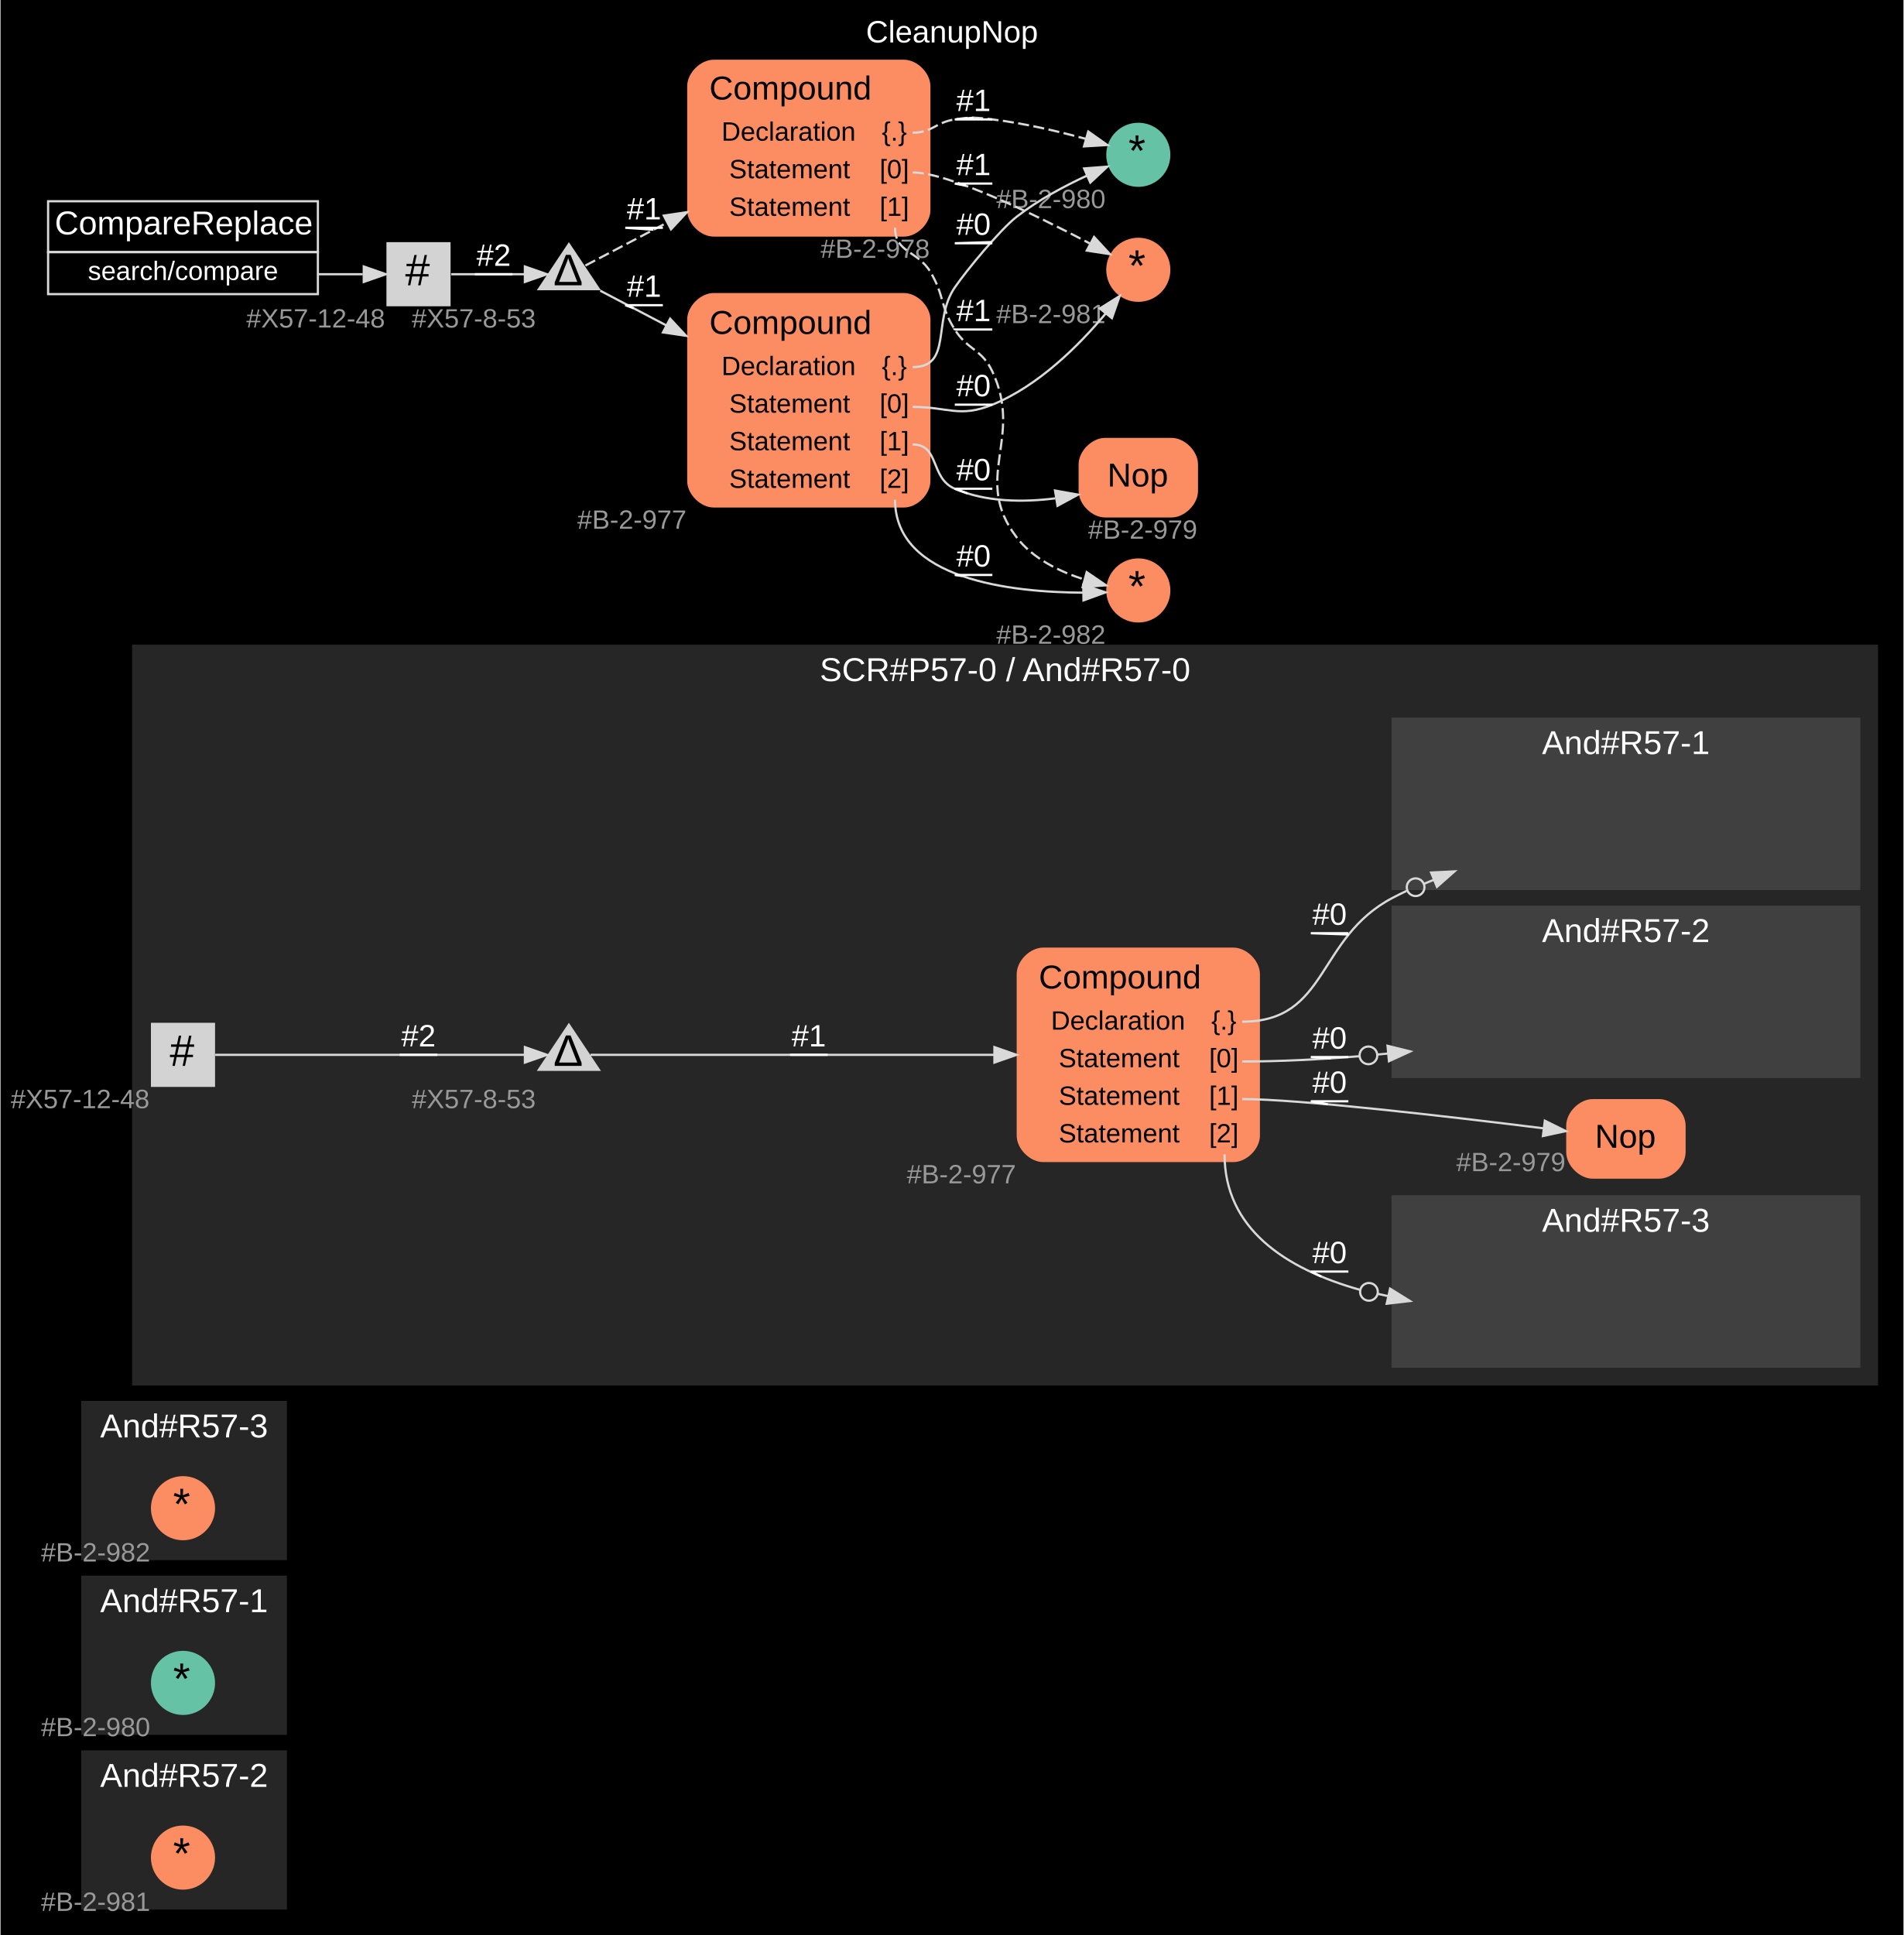
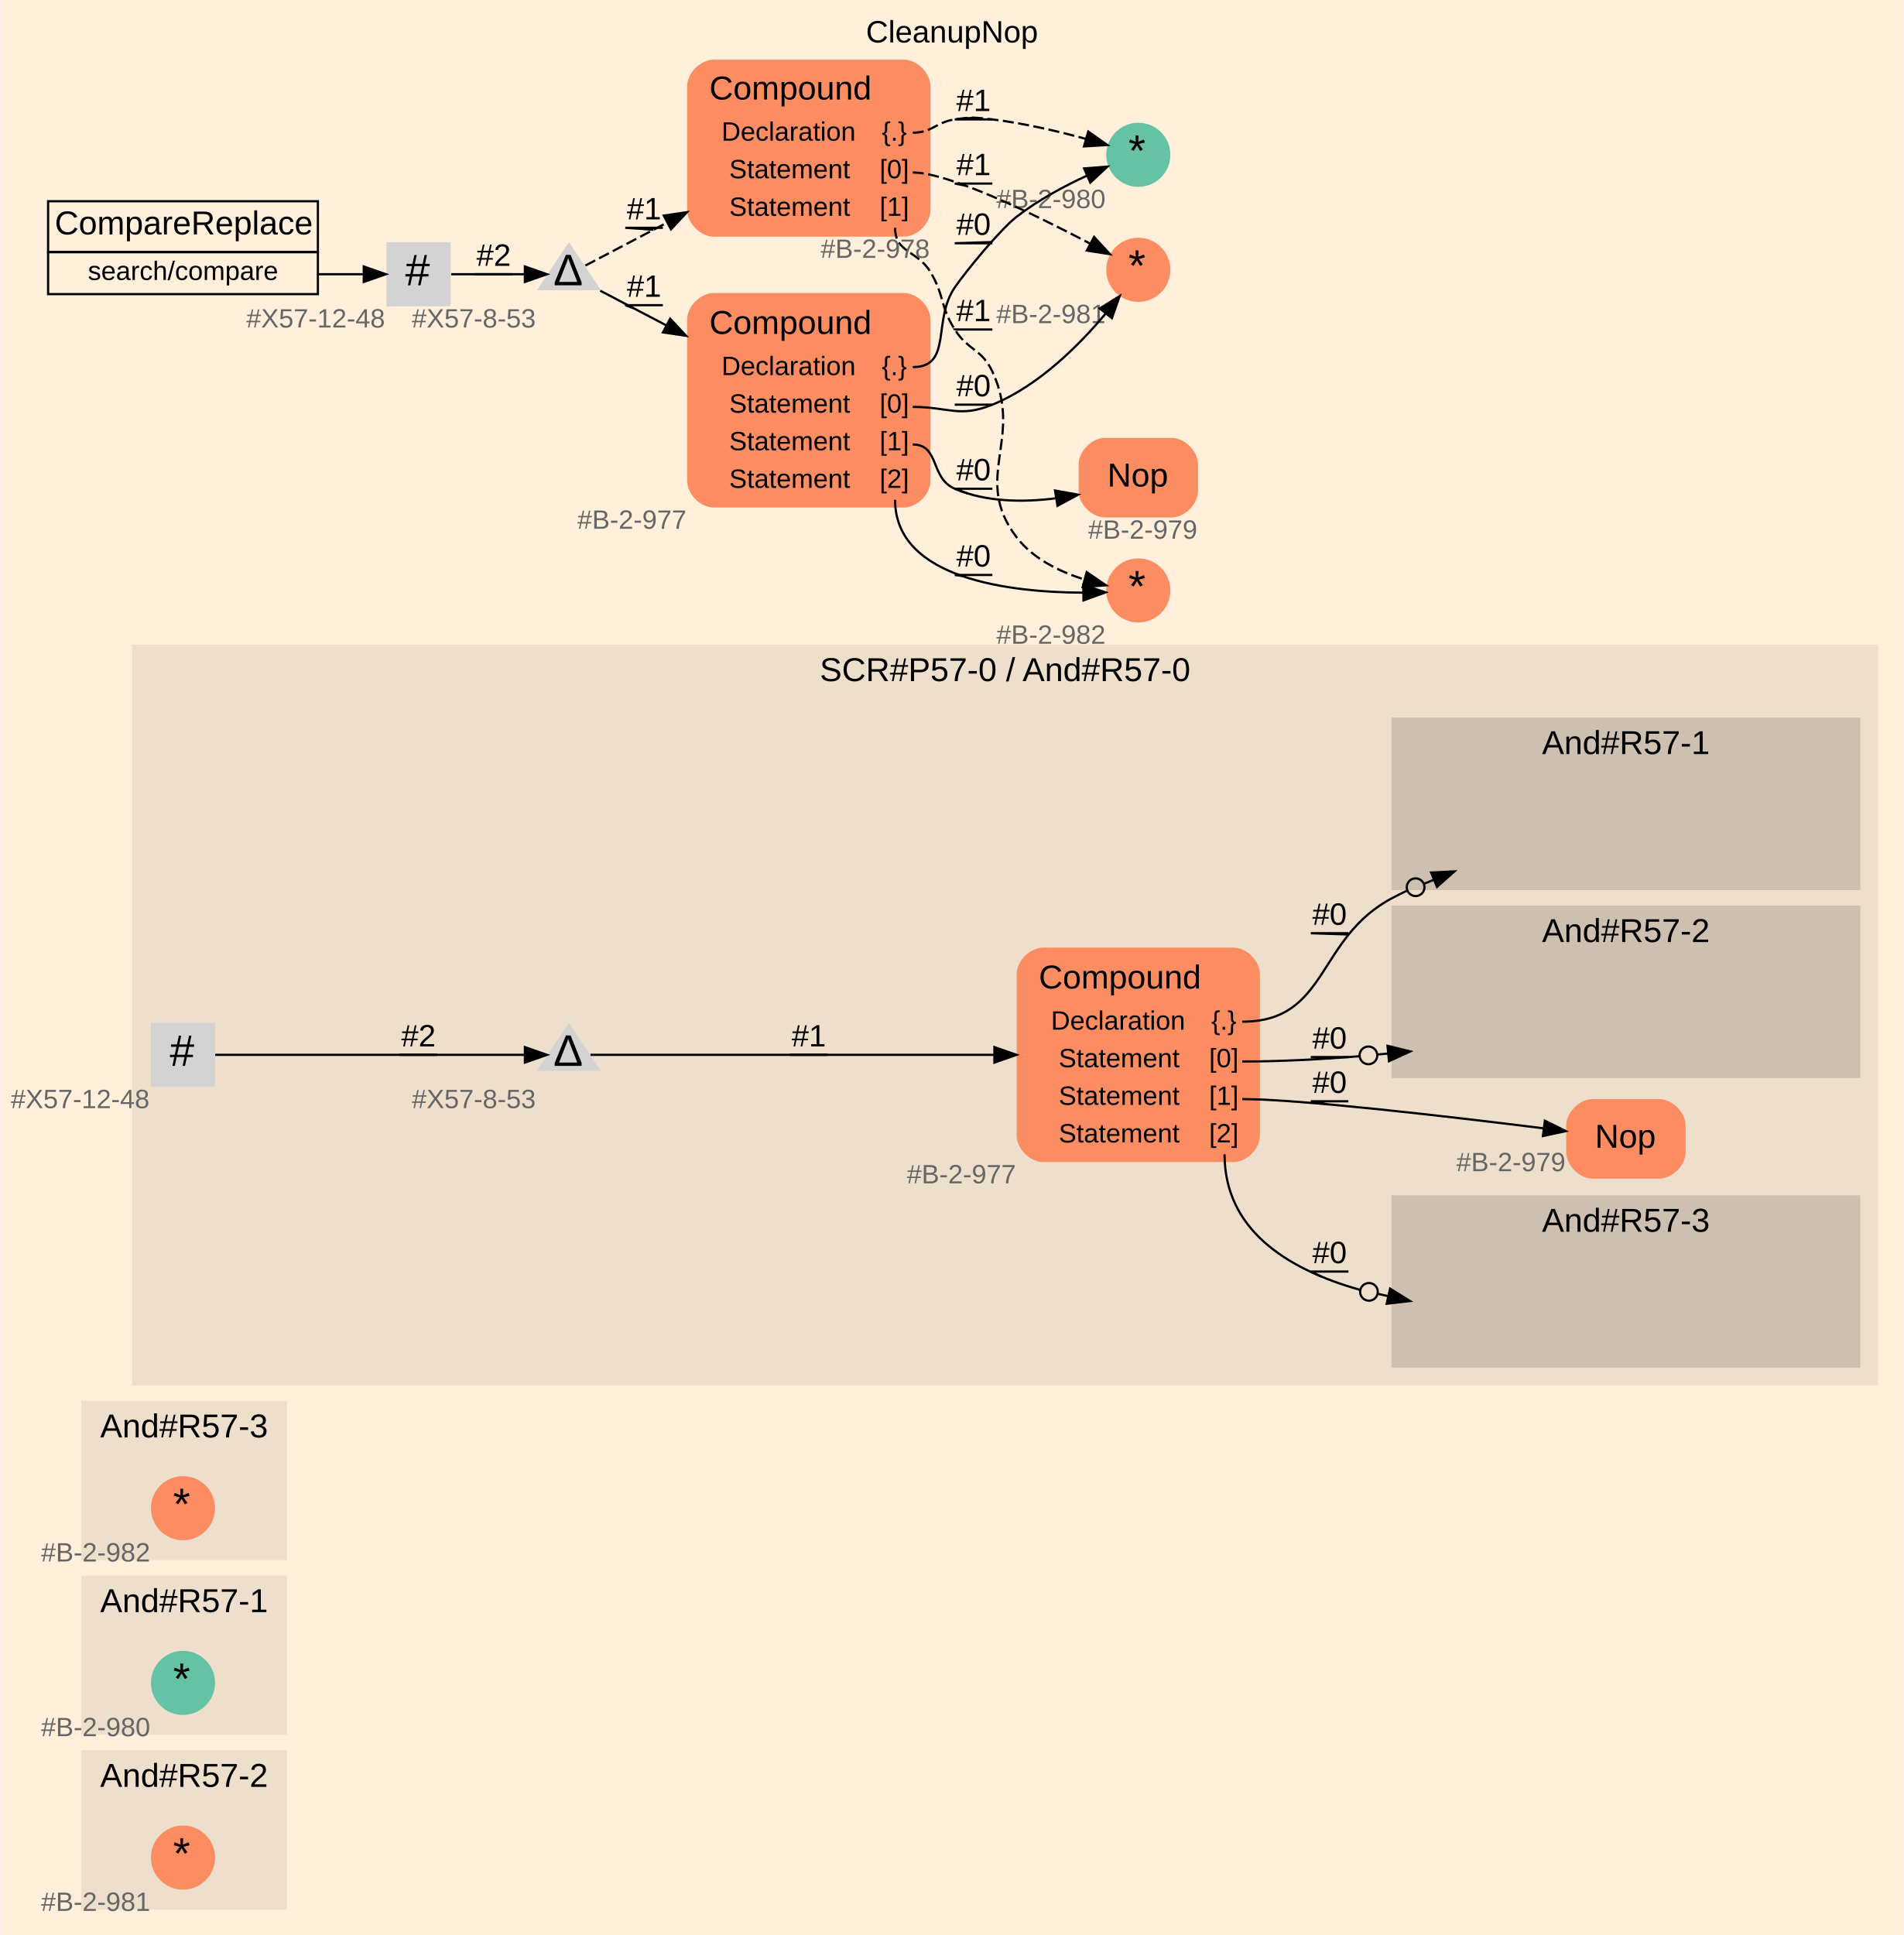
<svg xmlns="http://www.w3.org/2000/svg" width="861pt" height="875pt" viewBox="0.00 0.00 860.50 875.00">
  <g id="graph0" class="graph" transform="scale(1 1) rotate(0) translate(4 871)">
-     <polygon fill="#000000" stroke="transparent" points="-4,4 -4,-871 856.5,-871 856.5,4 -4,4" />
-     <text text-anchor="middle" x="426.25" y="-851.8" font-family="Arial" font-size="14.00" fill="#ffffff">CleanupNop</text>
+     <polygon fill="#ffefdb" stroke="transparent" points="-4,4 -4,-871 856.5,-871 856.5,4 -4,4" />
+     <text text-anchor="middle" x="426.25" y="-851.8" font-family="Arial" font-size="14.00" fill="#000000">CleanupNop</text>
    <g id="clust1" class="cluster">
-       <polygon fill="#262626" stroke="#262626" points="33,-8 33,-79 125,-79 125,-8 33,-8" />
-       <text text-anchor="middle" x="79" y="-63" font-family="Arial" font-size="15.00" fill="#ffffff">And#R57-2</text>
+       <polygon fill="#eedfcc" stroke="#eedfcc" points="33,-8 33,-79 125,-79 125,-8 33,-8" />
+       <text text-anchor="middle" x="79" y="-63" font-family="Arial" font-size="15.00" fill="#000000">And#R57-2</text>
    </g>
    <g id="clust2" class="cluster">
-       <polygon fill="#262626" stroke="#262626" points="33,-87 33,-158 125,-158 125,-87 33,-87" />
-       <text text-anchor="middle" x="79" y="-142" font-family="Arial" font-size="15.00" fill="#ffffff">And#R57-1</text>
+       <polygon fill="#eedfcc" stroke="#eedfcc" points="33,-87 33,-158 125,-158 125,-87 33,-87" />
+       <text text-anchor="middle" x="79" y="-142" font-family="Arial" font-size="15.00" fill="#000000">And#R57-1</text>
    </g>
    <g id="clust3" class="cluster">
-       <polygon fill="#262626" stroke="#262626" points="33,-166 33,-237 125,-237 125,-166 33,-166" />
-       <text text-anchor="middle" x="79" y="-221" font-family="Arial" font-size="15.00" fill="#ffffff">And#R57-3</text>
+       <polygon fill="#eedfcc" stroke="#eedfcc" points="33,-166 33,-237 125,-237 125,-166 33,-166" />
+       <text text-anchor="middle" x="79" y="-221" font-family="Arial" font-size="15.00" fill="#000000">And#R57-3</text>
    </g>
    <g id="clust4" class="cluster">
-       <polygon fill="#262626" stroke="#262626" points="56,-245 56,-579 844.5,-579 844.5,-245 56,-245" />
-       <text text-anchor="middle" x="450.25" y="-563" font-family="Arial" font-size="15.00" fill="#ffffff">SCR#P57-0 / And#R57-0</text>
+       <polygon fill="#eedfcc" stroke="#eedfcc" points="56,-245 56,-579 844.5,-579 844.5,-245 56,-245" />
+       <text text-anchor="middle" x="450.25" y="-563" font-family="Arial" font-size="15.00" fill="#000000">SCR#P57-0 / And#R57-0</text>
    </g>
    <g id="clust5" class="cluster">
-       <polygon fill="#404040" stroke="#404040" points="625.5,-469 625.5,-546 836.5,-546 836.5,-469 625.5,-469" />
-       <text text-anchor="middle" x="731" y="-530" font-family="Arial" font-size="15.00" fill="#ffffff">And#R57-1</text>
+       <polygon fill="#cdc0b0" stroke="#cdc0b0" points="625.5,-469 625.5,-546 836.5,-546 836.5,-469 625.5,-469" />
+       <text text-anchor="middle" x="731" y="-530" font-family="Arial" font-size="15.00" fill="#000000">And#R57-1</text>
    </g>
    <g id="clust6" class="cluster">
-       <polygon fill="#404040" stroke="#404040" points="625.5,-384 625.5,-461 836.5,-461 836.5,-384 625.5,-384" />
-       <text text-anchor="middle" x="731" y="-445" font-family="Arial" font-size="15.00" fill="#ffffff">And#R57-2</text>
+       <polygon fill="#cdc0b0" stroke="#cdc0b0" points="625.5,-384 625.5,-461 836.5,-461 836.5,-384 625.5,-384" />
+       <text text-anchor="middle" x="731" y="-445" font-family="Arial" font-size="15.00" fill="#000000">And#R57-2</text>
    </g>
    <g id="clust7" class="cluster">
-       <polygon fill="#404040" stroke="#404040" points="625.5,-253 625.5,-330 836.5,-330 836.5,-253 625.5,-253" />
-       <text text-anchor="middle" x="731" y="-314" font-family="Arial" font-size="15.00" fill="#ffffff">And#R57-3</text>
+       <polygon fill="#cdc0b0" stroke="#cdc0b0" points="625.5,-253 625.5,-330 836.5,-330 836.5,-253 625.5,-253" />
+       <text text-anchor="middle" x="731" y="-314" font-family="Arial" font-size="15.00" fill="#000000">And#R57-3</text>
    </g>
    <g id="node1" class="node">
      <ellipse fill="#fc8d62" stroke="#000000" stroke-width="0" cx="78.5" cy="-31" rx="14.5" ry="14.5" />
      <text text-anchor="start" x="74" y="-26" font-family="Arial" font-size="20.00" fill="#000000">*</text>
-       <text text-anchor="middle" x="39" y="-6.9" font-family="Arial" font-size="12.00" fill="#999999">#B-2-981</text>
+       <text text-anchor="middle" x="39" y="-6.9" font-family="Arial" font-size="12.00" fill="#666666">#B-2-981</text>
    </g>
    <g id="node2" class="node">
      <ellipse fill="#66c2a5" stroke="#000000" stroke-width="0" cx="78.5" cy="-110" rx="14.5" ry="14.5" />
      <text text-anchor="start" x="74" y="-105" font-family="Arial" font-size="20.00" fill="#000000">*</text>
-       <text text-anchor="middle" x="39" y="-85.9" font-family="Arial" font-size="12.00" fill="#999999">#B-2-980</text>
+       <text text-anchor="middle" x="39" y="-85.9" font-family="Arial" font-size="12.00" fill="#666666">#B-2-980</text>
    </g>
    <g id="node3" class="node">
      <ellipse fill="#fc8d62" stroke="#000000" stroke-width="0" cx="78.5" cy="-189" rx="14.5" ry="14.5" />
      <text text-anchor="start" x="74" y="-184" font-family="Arial" font-size="20.00" fill="#000000">*</text>
-       <text text-anchor="middle" x="39" y="-164.9" font-family="Arial" font-size="12.00" fill="#999999">#B-2-982</text>
+       <text text-anchor="middle" x="39" y="-164.9" font-family="Arial" font-size="12.00" fill="#666666">#B-2-982</text>
    </g>
    <g id="node4" class="node">
      <path fill="#fc8d62" stroke="transparent" d="M746,-374C746,-374 716,-374 716,-374 710,-374 704,-368 704,-362 704,-362 704,-350 704,-350 704,-344 710,-338 716,-338 716,-338 746,-338 746,-338 752,-338 758,-344 758,-350 758,-350 758,-362 758,-362 758,-368 752,-374 746,-374" />
      <text text-anchor="start" x="717" y="-352" font-family="Arial" font-size="15.00" fill="#000000">Nop</text>
-       <text text-anchor="middle" x="679" y="-341.4" font-family="Arial" font-size="12.00" fill="#999999">#B-2-979</text>
+       <text text-anchor="middle" x="679" y="-341.4" font-family="Arial" font-size="12.00" fill="#666666">#B-2-979</text>
    </g>
    <g id="node5" class="node">
      <polygon fill="#d3d3d3" stroke="#000000" stroke-width="0" points="93,-408.5 64,-408.5 64,-379.5 93,-379.5 93,-408.5" />
      <text text-anchor="start" x="72.5" y="-389" font-family="Arial" font-size="20.00" fill="#000000">#</text>
-       <text text-anchor="middle" x="32" y="-369.9" font-family="Arial" font-size="12.00" fill="#999999">#X57-12-48</text>
+       <text text-anchor="middle" x="32" y="-369.9" font-family="Arial" font-size="12.00" fill="#666666">#X57-12-48</text>
    </g>
    <g id="node6" class="node">
      <polygon fill="#d3d3d3" stroke="#000000" stroke-width="0" points="253,-408.5 238.5,-386.75 267.5,-386.75 253,-408.5" />
      <text text-anchor="start" x="246" y="-389" font-family="Arial" font-size="20.00" fill="#000000">Δ</text>
-       <text text-anchor="middle" x="210" y="-369.9" font-family="Arial" font-size="12.00" fill="#999999">#X57-8-53</text>
+       <text text-anchor="middle" x="210" y="-369.9" font-family="Arial" font-size="12.00" fill="#666666">#X57-8-53</text>
    </g>
    <g id="edge1" class="edge">
-       <path fill="none" stroke="#d9d9d9" d="M93.078,-394C124.269,-394 197.523,-394 233.02,-394" />
-       <polygon fill="#d9d9d9" stroke="#d9d9d9" points="233.117,-397.5 243.117,-394 233.117,-390.5 233.117,-397.5" />
-       <text text-anchor="middle" x="185" y="-397.8" font-family="Arial" font-size="14.00" fill="#ffffff">#2</text>
-       <polyline fill="none" stroke="#ffffff" points="193.5,-394 176.5,-394 185.05,-394 " />
+       <path fill="none" stroke="#000000" d="M93.078,-394C124.269,-394 197.523,-394 233.02,-394" />
+       <polygon fill="#000000" stroke="#000000" points="233.117,-397.5 243.117,-394 233.117,-390.5 233.117,-397.5" />
+       <text text-anchor="middle" x="185" y="-397.8" font-family="Arial" font-size="14.00" fill="#000000">#2</text>
+       <polyline fill="none" stroke="#000000" points="193.5,-394 176.5,-394 185.05,-394 " />
    </g>
    <g id="node7" class="node">
      <path fill="#fc8d62" stroke="transparent" d="M553.5,-442.5C553.5,-442.5 467.5,-442.5 467.5,-442.5 461.5,-442.5 455.5,-436.5 455.5,-430.5 455.5,-430.5 455.5,-357.5 455.5,-357.5 455.5,-351.5 461.5,-345.5 467.5,-345.5 467.5,-345.5 553.5,-345.5 553.5,-345.5 559.5,-345.5 565.5,-351.5 565.5,-357.5 565.5,-357.5 565.5,-430.5 565.5,-430.5 565.5,-436.5 559.5,-442.5 553.5,-442.5" />
      <text text-anchor="start" x="465.5" y="-424" font-family="Arial" font-size="15.00" fill="#000000">Compound</text>
      <text text-anchor="start" x="471" y="-405.4" font-family="Arial" font-size="12.00" fill="#000000">Declaration</text>
      <text text-anchor="start" x="543.5" y="-405.4" font-family="Arial" font-size="12.00" fill="#000000">{.}</text>
      <text text-anchor="start" x="474.5" y="-388.4" font-family="Arial" font-size="12.00" fill="#000000">Statement</text>
      <text text-anchor="start" x="542.5" y="-388.4" font-family="Arial" font-size="12.00" fill="#000000">[0]</text>
      <text text-anchor="start" x="474.5" y="-371.4" font-family="Arial" font-size="12.00" fill="#000000">Statement</text>
      <text text-anchor="start" x="542.5" y="-371.4" font-family="Arial" font-size="12.00" fill="#000000">[1]</text>
      <text text-anchor="start" x="474.5" y="-354.4" font-family="Arial" font-size="12.00" fill="#000000">Statement</text>
      <text text-anchor="start" x="542.5" y="-354.4" font-family="Arial" font-size="12.00" fill="#000000">[2]</text>
-       <text text-anchor="middle" x="430.5" y="-335.9" font-family="Arial" font-size="12.00" fill="#999999">#B-2-977</text>
+       <text text-anchor="middle" x="430.5" y="-335.9" font-family="Arial" font-size="12.00" fill="#666666">#B-2-977</text>
    </g>
    <g id="edge2" class="edge">
-       <path fill="none" stroke="#d9d9d9" d="M262.78,-394C292.28,-394 382.222,-394 445.183,-394" />
-       <polygon fill="#d9d9d9" stroke="#d9d9d9" points="445.433,-397.5 455.433,-394 445.433,-390.5 445.433,-397.5" />
-       <text text-anchor="middle" x="361.5" y="-397.8" font-family="Arial" font-size="14.00" fill="#ffffff">#1</text>
-       <polyline fill="none" stroke="#ffffff" points="370,-394 353,-394 361.778,-394 " />
+       <path fill="none" stroke="#000000" d="M262.78,-394C292.28,-394 382.222,-394 445.183,-394" />
+       <polygon fill="#000000" stroke="#000000" points="445.433,-397.5 455.433,-394 445.433,-390.5 445.433,-397.5" />
+       <text text-anchor="middle" x="361.5" y="-397.8" font-family="Arial" font-size="14.00" fill="#000000">#1</text>
+       <polyline fill="none" stroke="#000000" points="370,-394 353,-394 361.778,-394 " />
    </g>
    <g id="edge5" class="edge">
-       <path fill="none" stroke="#d9d9d9" d="M557.5,-374C583.168,-374 650.922,-366.107 693.768,-360.774" />
-       <polygon fill="#d9d9d9" stroke="#d9d9d9" points="694.334,-364.231 703.821,-359.513 693.463,-357.285 694.334,-364.231" />
-       <text text-anchor="middle" x="597" y="-376.8" font-family="Arial" font-size="14.00" fill="#ffffff">#0</text>
-       <polyline fill="none" stroke="#ffffff" points="605.5,-373 588.5,-373 596.168,-371.627 " />
+       <path fill="none" stroke="#000000" d="M557.5,-374C583.168,-374 650.922,-366.107 693.768,-360.774" />
+       <polygon fill="#000000" stroke="#000000" points="694.334,-364.231 703.821,-359.513 693.463,-357.285 694.334,-364.231" />
+       <text text-anchor="middle" x="597" y="-376.8" font-family="Arial" font-size="14.00" fill="#000000">#0</text>
+       <polyline fill="none" stroke="#000000" points="605.5,-373 588.5,-373 596.168,-371.627 " />
    </g>
    <g id="node8" class="node">
</g>
    <g id="edge3" class="edge">
-       <path fill="none" stroke="#d9d9d9" d="M557.5,-409C596.652,-409 590.827,-446.817 625.5,-465 627.555,-466.078 629.654,-467.121 631.787,-468.13" />
-       <polygon fill="#d9d9d9" stroke="#d9d9d9" points="642.914,-476.441 653.496,-476.971 645.555,-469.958 642.914,-476.441" />
-       <polyline fill="none" stroke="#d9d9d9" points="644.235,-473.2 639.604,-471.314 " />
-       <ellipse fill="none" stroke="#d9d9d9" cx="635.899" cy="-469.805" rx="4" ry="4" />
-       <text text-anchor="middle" x="597" y="-452.8" font-family="Arial" font-size="14.00" fill="#ffffff">#0</text>
-       <polyline fill="none" stroke="#ffffff" points="605.5,-449 588.5,-449 605.637,-448.436 " />
+       <path fill="none" stroke="#000000" d="M557.5,-409C596.652,-409 590.827,-446.817 625.5,-465 627.555,-466.078 629.654,-467.121 631.787,-468.13" />
+       <polygon fill="#000000" stroke="#000000" points="642.914,-476.441 653.496,-476.971 645.555,-469.958 642.914,-476.441" />
+       <polyline fill="none" stroke="#000000" points="644.235,-473.2 639.604,-471.314 " />
+       <ellipse fill="none" stroke="#000000" cx="635.899" cy="-469.805" rx="4" ry="4" />
+       <text text-anchor="middle" x="597" y="-452.8" font-family="Arial" font-size="14.00" fill="#000000">#0</text>
+       <polyline fill="none" stroke="#000000" points="605.5,-449 588.5,-449 605.637,-448.436 " />
    </g>
    <g id="node9" class="node">
</g>
    <g id="edge4" class="edge">
-       <path fill="none" stroke="#d9d9d9" d="M557.5,-391C574.671,-391 592.742,-391.931 610.473,-393.381" />
-       <polygon fill="#d9d9d9" stroke="#d9d9d9" points="623.197,-398.096 633.481,-395.551 623.854,-391.127 623.197,-398.096" />
-       <polyline fill="none" stroke="#d9d9d9" points="623.525,-394.612 618.547,-394.142 " />
-       <ellipse fill="none" stroke="#d9d9d9" cx="614.565" cy="-393.767" rx="4" ry="4" />
-       <text text-anchor="middle" x="597" y="-396.8" font-family="Arial" font-size="14.00" fill="#ffffff">#0</text>
-       <polyline fill="none" stroke="#ffffff" points="605.5,-393 588.5,-393 597.548,-392.425 " />
+       <path fill="none" stroke="#000000" d="M557.5,-391C574.671,-391 592.742,-391.931 610.473,-393.381" />
+       <polygon fill="#000000" stroke="#000000" points="623.197,-398.096 633.481,-395.551 623.854,-391.127 623.197,-398.096" />
+       <polyline fill="none" stroke="#000000" points="623.525,-394.612 618.547,-394.142 " />
+       <ellipse fill="none" stroke="#000000" cx="614.565" cy="-393.767" rx="4" ry="4" />
+       <text text-anchor="middle" x="597" y="-396.8" font-family="Arial" font-size="14.00" fill="#000000">#0</text>
+       <polyline fill="none" stroke="#000000" points="605.5,-393 588.5,-393 597.548,-392.425 " />
    </g>
    <g id="node10" class="node">
</g>
    <g id="edge6" class="edge">
-       <path fill="none" stroke="#d9d9d9" d="M549.5,-349C549.5,-315.339 577.011,-297.279 610.612,-287.773" />
-       <polygon fill="#d9d9d9" stroke="#d9d9d9" points="624.35,-288.284 633.343,-282.683 622.82,-281.453 624.35,-288.284" />
-       <polyline fill="none" stroke="#d9d9d9" points="623.585,-284.868 618.706,-285.961 " />
-       <ellipse fill="none" stroke="#d9d9d9" cx="614.802" cy="-286.834" rx="4" ry="4" />
-       <text text-anchor="middle" x="597" y="-299.8" font-family="Arial" font-size="14.00" fill="#ffffff">#0</text>
-       <polyline fill="none" stroke="#ffffff" points="605.5,-296 588.5,-296 593.213,-293.766 " />
+       <path fill="none" stroke="#000000" d="M549.5,-349C549.5,-315.339 577.011,-297.279 610.612,-287.773" />
+       <polygon fill="#000000" stroke="#000000" points="624.35,-288.284 633.343,-282.683 622.82,-281.453 624.35,-288.284" />
+       <polyline fill="none" stroke="#000000" points="623.585,-284.868 618.706,-285.961 " />
+       <ellipse fill="none" stroke="#000000" cx="614.802" cy="-286.834" rx="4" ry="4" />
+       <text text-anchor="middle" x="597" y="-299.8" font-family="Arial" font-size="14.00" fill="#000000">#0</text>
+       <polyline fill="none" stroke="#000000" points="605.5,-296 588.5,-296 593.213,-293.766 " />
    </g>
    <g id="node11" class="node">
-       <polygon fill="#000000" stroke="transparent" points="147.5,-784 9.5,-784 9.5,-734 147.5,-734 147.5,-784" />
-       <polygon fill="none" stroke="#d9d9d9" points="17.5,-757 17.5,-780 139.5,-780 139.5,-757 17.5,-757" />
-       <text text-anchor="start" x="20.5" y="-765" font-family="Arial" font-size="15.00" fill="#ffffff">CompareReplace</text>
-       <polygon fill="none" stroke="#d9d9d9" points="17.5,-738 17.5,-757 139.5,-757 139.5,-738 17.5,-738" />
-       <text text-anchor="start" x="35.5" y="-744.4" font-family="Arial" font-size="12.00" fill="#ffffff">search/compare</text>
+       <polygon fill="#ffefdb" stroke="transparent" points="147.5,-784 9.5,-784 9.5,-734 147.5,-734 147.5,-784" />
+       <polygon fill="none" stroke="#000000" points="17.5,-757 17.5,-780 139.5,-780 139.5,-757 17.5,-757" />
+       <text text-anchor="start" x="20.5" y="-765" font-family="Arial" font-size="15.00" fill="#000000">CompareReplace</text>
+       <polygon fill="none" stroke="#000000" points="17.5,-738 17.5,-757 139.5,-757 139.5,-738 17.5,-738" />
+       <text text-anchor="start" x="35.5" y="-744.4" font-family="Arial" font-size="12.00" fill="#000000">search/compare</text>
    </g>
    <g id="node12" class="node">
      <polygon fill="#d3d3d3" stroke="#000000" stroke-width="0" points="199.5,-761.5 170.5,-761.5 170.5,-732.5 199.5,-732.5 199.5,-761.5" />
      <text text-anchor="start" x="179" y="-742" font-family="Arial" font-size="20.00" fill="#000000">#</text>
-       <text text-anchor="middle" x="138.5" y="-722.9" font-family="Arial" font-size="12.00" fill="#999999">#X57-12-48</text>
+       <text text-anchor="middle" x="138.5" y="-722.9" font-family="Arial" font-size="12.00" fill="#666666">#X57-12-48</text>
    </g>
    <g id="edge7" class="edge">
-       <path fill="none" stroke="#d9d9d9" d="M139.5,-747C146.079,-747 153.192,-747 159.797,-747" />
-       <polygon fill="#d9d9d9" stroke="#d9d9d9" points="160.246,-750.5 170.246,-747 160.246,-743.5 160.246,-750.5" />
+       <path fill="none" stroke="#000000" d="M139.5,-747C146.079,-747 153.192,-747 159.797,-747" />
+       <polygon fill="#000000" stroke="#000000" points="160.246,-750.5 170.246,-747 160.246,-743.5 160.246,-750.5" />
    </g>
    <g id="node13" class="node">
      <polygon fill="#d3d3d3" stroke="#000000" stroke-width="0" points="253,-761.5 238.5,-739.75 267.5,-739.75 253,-761.5" />
      <text text-anchor="start" x="246" y="-742" font-family="Arial" font-size="20.00" fill="#000000">Δ</text>
-       <text text-anchor="middle" x="210" y="-722.9" font-family="Arial" font-size="12.00" fill="#999999">#X57-8-53</text>
+       <text text-anchor="middle" x="210" y="-722.9" font-family="Arial" font-size="12.00" fill="#666666">#X57-8-53</text>
    </g>
    <g id="edge8" class="edge">
-       <path fill="none" stroke="#d9d9d9" d="M199.755,-747C209.496,-747 222.379,-747 233.033,-747" />
-       <polygon fill="#d9d9d9" stroke="#d9d9d9" points="233.103,-750.5 243.103,-747 233.103,-743.5 233.103,-750.5" />
-       <text text-anchor="middle" x="219" y="-750.8" font-family="Arial" font-size="14.00" fill="#ffffff">#2</text>
-       <polyline fill="none" stroke="#ffffff" points="227.5,-747 210.5,-747 218.762,-747 " />
+       <path fill="none" stroke="#000000" d="M199.755,-747C209.496,-747 222.379,-747 233.033,-747" />
+       <polygon fill="#000000" stroke="#000000" points="233.103,-750.5 243.103,-747 233.103,-743.5 233.103,-750.5" />
+       <text text-anchor="middle" x="219" y="-750.8" font-family="Arial" font-size="14.00" fill="#000000">#2</text>
+       <polyline fill="none" stroke="#000000" points="227.5,-747 210.5,-747 218.762,-747 " />
    </g>
    <g id="node14" class="node">
      <path fill="#fc8d62" stroke="transparent" d="M404.5,-738.5C404.5,-738.5 318.5,-738.5 318.5,-738.5 312.5,-738.5 306.5,-732.5 306.5,-726.5 306.5,-726.5 306.5,-653.5 306.5,-653.5 306.5,-647.5 312.5,-641.5 318.5,-641.5 318.5,-641.5 404.5,-641.5 404.5,-641.5 410.5,-641.5 416.5,-647.5 416.5,-653.5 416.5,-653.5 416.5,-726.5 416.5,-726.5 416.5,-732.5 410.5,-738.5 404.5,-738.5" />
      <text text-anchor="start" x="316.5" y="-720" font-family="Arial" font-size="15.00" fill="#000000">Compound</text>
      <text text-anchor="start" x="322" y="-701.4" font-family="Arial" font-size="12.00" fill="#000000">Declaration</text>
      <text text-anchor="start" x="394.5" y="-701.4" font-family="Arial" font-size="12.00" fill="#000000">{.}</text>
      <text text-anchor="start" x="325.5" y="-684.4" font-family="Arial" font-size="12.00" fill="#000000">Statement</text>
      <text text-anchor="start" x="393.5" y="-684.4" font-family="Arial" font-size="12.00" fill="#000000">[0]</text>
      <text text-anchor="start" x="325.5" y="-667.4" font-family="Arial" font-size="12.00" fill="#000000">Statement</text>
      <text text-anchor="start" x="393.5" y="-667.4" font-family="Arial" font-size="12.00" fill="#000000">[1]</text>
      <text text-anchor="start" x="325.5" y="-650.4" font-family="Arial" font-size="12.00" fill="#000000">Statement</text>
      <text text-anchor="start" x="393.5" y="-650.4" font-family="Arial" font-size="12.00" fill="#000000">[2]</text>
-       <text text-anchor="middle" x="281.5" y="-631.9" font-family="Arial" font-size="12.00" fill="#999999">#B-2-977</text>
+       <text text-anchor="middle" x="281.5" y="-631.9" font-family="Arial" font-size="12.00" fill="#666666">#B-2-977</text>
    </g>
    <g id="edge9" class="edge">
-       <path fill="none" stroke="#d9d9d9" d="M267.185,-739.548C275.162,-735.357 285.75,-729.795 296.947,-723.913" />
-       <polygon fill="#d9d9d9" stroke="#d9d9d9" points="298.793,-726.896 306.018,-719.147 295.538,-720.699 298.793,-726.896" />
-       <text text-anchor="middle" x="287" y="-736.8" font-family="Arial" font-size="14.00" fill="#ffffff">#1</text>
-       <polyline fill="none" stroke="#ffffff" points="295.5,-733 278.5,-733 282.287,-731.614 " />
+       <path fill="none" stroke="#000000" d="M267.185,-739.548C275.162,-735.357 285.75,-729.795 296.947,-723.913" />
+       <polygon fill="#000000" stroke="#000000" points="298.793,-726.896 306.018,-719.147 295.538,-720.699 298.793,-726.896" />
+       <text text-anchor="middle" x="287" y="-736.8" font-family="Arial" font-size="14.00" fill="#000000">#1</text>
+       <polyline fill="none" stroke="#000000" points="295.5,-733 278.5,-733 282.287,-731.614 " />
    </g>
    <g id="node19" class="node">
      <path fill="#fc8d62" stroke="transparent" d="M404.5,-844C404.5,-844 318.5,-844 318.5,-844 312.5,-844 306.5,-838 306.5,-832 306.5,-832 306.5,-776 306.5,-776 306.5,-770 312.5,-764 318.5,-764 318.5,-764 404.5,-764 404.5,-764 410.5,-764 416.5,-770 416.5,-776 416.5,-776 416.5,-832 416.5,-832 416.5,-838 410.5,-844 404.5,-844" />
      <text text-anchor="start" x="316.5" y="-826" font-family="Arial" font-size="15.00" fill="#000000">Compound</text>
      <text text-anchor="start" x="322" y="-807.4" font-family="Arial" font-size="12.00" fill="#000000">Declaration</text>
      <text text-anchor="start" x="394.5" y="-807.4" font-family="Arial" font-size="12.00" fill="#000000">{.}</text>
      <text text-anchor="start" x="325.5" y="-790.4" font-family="Arial" font-size="12.00" fill="#000000">Statement</text>
      <text text-anchor="start" x="393.5" y="-790.4" font-family="Arial" font-size="12.00" fill="#000000">[0]</text>
      <text text-anchor="start" x="325.5" y="-773.4" font-family="Arial" font-size="12.00" fill="#000000">Statement</text>
      <text text-anchor="start" x="393.5" y="-773.4" font-family="Arial" font-size="12.00" fill="#000000">[1]</text>
-       <text text-anchor="middle" x="391.5" y="-754.4" font-family="Arial" font-size="12.00" fill="#999999">#B-2-978</text>
+       <text text-anchor="middle" x="391.5" y="-754.4" font-family="Arial" font-size="12.00" fill="#666666">#B-2-978</text>
    </g>
    <g id="edge10" class="edge">
-       <path fill="none" stroke="#d9d9d9" stroke-dasharray="5,2" d="M260.458,-750.918C268.622,-755.207 282.557,-762.528 297.513,-770.385" />
-       <polygon fill="#d9d9d9" stroke="#d9d9d9" points="295.92,-773.501 306.401,-775.054 299.176,-767.305 295.92,-773.501" />
-       <text text-anchor="middle" x="287" y="-771.8" font-family="Arial" font-size="14.00" fill="#ffffff">#1</text>
-       <polyline fill="none" stroke="#ffffff" points="295.5,-768 278.5,-768 291.277,-767.109 " />
+       <path fill="none" stroke="#000000" stroke-dasharray="5,2" d="M260.458,-750.918C268.622,-755.207 282.557,-762.528 297.513,-770.385" />
+       <polygon fill="#000000" stroke="#000000" points="295.92,-773.501 306.401,-775.054 299.176,-767.305 295.92,-773.501" />
+       <text text-anchor="middle" x="287" y="-771.8" font-family="Arial" font-size="14.00" fill="#000000">#1</text>
+       <polyline fill="none" stroke="#000000" points="295.5,-768 278.5,-768 291.277,-767.109 " />
    </g>
    <g id="node15" class="node">
      <ellipse fill="#66c2a5" stroke="#000000" stroke-width="0" cx="510.5" cy="-801" rx="14.5" ry="14.5" />
      <text text-anchor="start" x="506" y="-796" font-family="Arial" font-size="20.00" fill="#000000">*</text>
-       <text text-anchor="middle" x="471" y="-776.9" font-family="Arial" font-size="12.00" fill="#999999">#B-2-980</text>
+       <text text-anchor="middle" x="471" y="-776.9" font-family="Arial" font-size="12.00" fill="#666666">#B-2-980</text>
    </g>
    <g id="edge11" class="edge">
-       <path fill="none" stroke="#d9d9d9" d="M408.5,-705C426.592,-705 417.252,-726.091 427.5,-741 432.853,-748.787 448.044,-767.196 455.5,-773 465.111,-780.481 477.031,-786.839 487.314,-791.597" />
-       <polygon fill="#d9d9d9" stroke="#d9d9d9" points="485.98,-794.833 496.543,-795.652 488.796,-788.425 485.98,-794.833" />
-       <text text-anchor="middle" x="436" y="-764.8" font-family="Arial" font-size="14.00" fill="#ffffff">#0</text>
-       <polyline fill="none" stroke="#ffffff" points="444.5,-761 427.5,-761 444.015,-761.528 " />
+       <path fill="none" stroke="#000000" d="M408.5,-705C426.592,-705 417.252,-726.091 427.5,-741 432.853,-748.787 448.044,-767.196 455.5,-773 465.111,-780.481 477.031,-786.839 487.314,-791.597" />
+       <polygon fill="#000000" stroke="#000000" points="485.98,-794.833 496.543,-795.652 488.796,-788.425 485.98,-794.833" />
+       <text text-anchor="middle" x="436" y="-764.8" font-family="Arial" font-size="14.00" fill="#000000">#0</text>
+       <polyline fill="none" stroke="#000000" points="444.5,-761 427.5,-761 444.015,-761.528 " />
    </g>
    <g id="node16" class="node">
      <ellipse fill="#fc8d62" stroke="#000000" stroke-width="0" cx="510.5" cy="-749" rx="14.5" ry="14.5" />
      <text text-anchor="start" x="506" y="-744" font-family="Arial" font-size="20.00" fill="#000000">*</text>
-       <text text-anchor="middle" x="471" y="-724.9" font-family="Arial" font-size="12.00" fill="#999999">#B-2-981</text>
+       <text text-anchor="middle" x="471" y="-724.9" font-family="Arial" font-size="12.00" fill="#666666">#B-2-981</text>
    </g>
    <g id="edge12" class="edge">
-       <path fill="none" stroke="#d9d9d9" d="M408.5,-687C424.506,-687 429.677,-681.96 444.5,-688 465.396,-696.514 483.746,-714.875 495.757,-729.241" />
-       <polygon fill="#d9d9d9" stroke="#d9d9d9" points="493.089,-731.509 502.068,-737.133 498.556,-727.137 493.089,-731.509" />
-       <text text-anchor="middle" x="436" y="-691.8" font-family="Arial" font-size="14.00" fill="#ffffff">#0</text>
-       <polyline fill="none" stroke="#ffffff" points="444.5,-688 427.5,-688 444.531,-688.013 " />
+       <path fill="none" stroke="#000000" d="M408.5,-687C424.506,-687 429.677,-681.96 444.5,-688 465.396,-696.514 483.746,-714.875 495.757,-729.241" />
+       <polygon fill="#000000" stroke="#000000" points="493.089,-731.509 502.068,-737.133 498.556,-727.137 493.089,-731.509" />
+       <text text-anchor="middle" x="436" y="-691.8" font-family="Arial" font-size="14.00" fill="#000000">#0</text>
+       <polyline fill="none" stroke="#000000" points="444.5,-688 427.5,-688 444.531,-688.013 " />
    </g>
    <g id="node17" class="node">
      <path fill="#fc8d62" stroke="transparent" d="M525.5,-673C525.5,-673 495.5,-673 495.5,-673 489.5,-673 483.5,-667 483.5,-661 483.5,-661 483.5,-649 483.5,-649 483.5,-643 489.5,-637 495.5,-637 495.5,-637 525.5,-637 525.5,-637 531.5,-637 537.5,-643 537.5,-649 537.5,-649 537.5,-661 537.5,-661 537.5,-667 531.5,-673 525.5,-673" />
      <text text-anchor="start" x="496.5" y="-651" font-family="Arial" font-size="15.00" fill="#000000">Nop</text>
-       <text text-anchor="middle" x="512.5" y="-627.4" font-family="Arial" font-size="12.00" fill="#999999">#B-2-979</text>
+       <text text-anchor="middle" x="512.5" y="-627.4" font-family="Arial" font-size="12.00" fill="#666666">#B-2-979</text>
    </g>
    <g id="edge13" class="edge">
-       <path fill="none" stroke="#d9d9d9" d="M408.5,-670C420.76,-670 416.234,-654.837 427.5,-650 441.59,-643.951 458.277,-643.782 472.979,-645.656" />
-       <polygon fill="#d9d9d9" stroke="#d9d9d9" points="472.837,-649.179 483.269,-647.326 473.959,-642.269 472.837,-649.179" />
-       <text text-anchor="middle" x="436" y="-653.8" font-family="Arial" font-size="14.00" fill="#ffffff">#0</text>
-       <polyline fill="none" stroke="#ffffff" points="444.5,-650 427.5,-650 433.241,-647.892 " />
+       <path fill="none" stroke="#000000" d="M408.5,-670C420.76,-670 416.234,-654.837 427.5,-650 441.59,-643.951 458.277,-643.782 472.979,-645.656" />
+       <polygon fill="#000000" stroke="#000000" points="472.837,-649.179 483.269,-647.326 473.959,-642.269 472.837,-649.179" />
+       <text text-anchor="middle" x="436" y="-653.8" font-family="Arial" font-size="14.00" fill="#000000">#0</text>
+       <polyline fill="none" stroke="#000000" points="444.5,-650 427.5,-650 433.241,-647.892 " />
    </g>
    <g id="node18" class="node">
      <ellipse fill="#fc8d62" stroke="#000000" stroke-width="0" cx="510.5" cy="-604" rx="14.5" ry="14.5" />
      <text text-anchor="start" x="506" y="-599" font-family="Arial" font-size="20.00" fill="#000000">*</text>
-       <text text-anchor="middle" x="471" y="-579.9" font-family="Arial" font-size="12.00" fill="#999999">#B-2-982</text>
+       <text text-anchor="middle" x="471" y="-579.9" font-family="Arial" font-size="12.00" fill="#666666">#B-2-982</text>
    </g>
    <g id="edge14" class="edge">
-       <path fill="none" stroke="#d9d9d9" d="M400.5,-645C400.5,-608.928 453.08,-603.136 485.535,-602.998" />
-       <polygon fill="#d9d9d9" stroke="#d9d9d9" points="485.619,-606.499 495.665,-603.132 485.712,-599.5 485.619,-606.499" />
-       <text text-anchor="middle" x="436" y="-614.8" font-family="Arial" font-size="14.00" fill="#ffffff">#0</text>
-       <polyline fill="none" stroke="#ffffff" points="444.5,-611 427.5,-611 430.796,-610.541 " />
+       <path fill="none" stroke="#000000" d="M400.5,-645C400.5,-608.928 453.08,-603.136 485.535,-602.998" />
+       <polygon fill="#000000" stroke="#000000" points="485.619,-606.499 495.665,-603.132 485.712,-599.5 485.619,-606.499" />
+       <text text-anchor="middle" x="436" y="-614.8" font-family="Arial" font-size="14.00" fill="#000000">#0</text>
+       <polyline fill="none" stroke="#000000" points="444.5,-611 427.5,-611 430.796,-610.541 " />
    </g>
    <g id="edge15" class="edge">
-       <path fill="none" stroke="#d9d9d9" stroke-dasharray="5,2" d="M408.5,-811C417.356,-811 418.748,-815.651 427.5,-817 434.967,-818.151 436.998,-817.896 444.5,-817 458.768,-815.295 474.409,-811.587 486.883,-808.17" />
-       <polygon fill="#d9d9d9" stroke="#d9d9d9" points="487.862,-811.53 496.515,-805.418 485.939,-804.8 487.862,-811.53" />
-       <text text-anchor="middle" x="436" y="-820.8" font-family="Arial" font-size="14.00" fill="#ffffff">#1</text>
-       <polyline fill="none" stroke="#ffffff" points="444.5,-817 427.5,-817 435.987,-817.768 " />
+       <path fill="none" stroke="#000000" stroke-dasharray="5,2" d="M408.5,-811C417.356,-811 418.748,-815.651 427.5,-817 434.967,-818.151 436.998,-817.896 444.5,-817 458.768,-815.295 474.409,-811.587 486.883,-808.17" />
+       <polygon fill="#000000" stroke="#000000" points="487.862,-811.53 496.515,-805.418 485.939,-804.8 487.862,-811.53" />
+       <text text-anchor="middle" x="436" y="-820.8" font-family="Arial" font-size="14.00" fill="#000000">#1</text>
+       <polyline fill="none" stroke="#000000" points="444.5,-817 427.5,-817 435.987,-817.768 " />
    </g>
    <g id="edge16" class="edge">
-       <path fill="none" stroke="#d9d9d9" stroke-dasharray="5,2" d="M408.5,-793C424.76,-793 463.851,-773.911 488.644,-760.88" />
-       <polygon fill="#d9d9d9" stroke="#d9d9d9" points="490.494,-763.86 497.674,-756.069 487.203,-757.682 490.494,-763.86" />
-       <text text-anchor="middle" x="436" y="-791.8" font-family="Arial" font-size="14.00" fill="#ffffff">#1</text>
-       <polyline fill="none" stroke="#ffffff" points="444.5,-788 427.5,-788 432.501,-787.015 " />
+       <path fill="none" stroke="#000000" stroke-dasharray="5,2" d="M408.5,-793C424.76,-793 463.851,-773.911 488.644,-760.88" />
+       <polygon fill="#000000" stroke="#000000" points="490.494,-763.86 497.674,-756.069 487.203,-757.682 490.494,-763.86" />
+       <text text-anchor="middle" x="436" y="-791.8" font-family="Arial" font-size="14.00" fill="#000000">#1</text>
+       <polyline fill="none" stroke="#000000" points="444.5,-788 427.5,-788 432.501,-787.015 " />
    </g>
    <g id="edge17" class="edge">
-       <path fill="none" stroke="#d9d9d9" stroke-dasharray="5,2" d="M400.5,-768C400.5,-756.617 410.672,-757.778 416.5,-748 422.924,-737.222 420.781,-732.597 427.5,-722 433.568,-712.43 439.697,-713.263 444.5,-703 458.782,-672.487 435.045,-654.769 455.5,-628 462.882,-618.339 474.964,-612.499 485.926,-609.004" />
-       <polygon fill="#d9d9d9" stroke="#d9d9d9" points="487.154,-612.298 495.903,-606.323 485.337,-605.538 487.154,-612.298" />
-       <text text-anchor="middle" x="436" y="-725.8" font-family="Arial" font-size="14.00" fill="#ffffff">#1</text>
-       <polyline fill="none" stroke="#ffffff" points="444.5,-722 427.5,-722 427.571,-721.888 " />
+       <path fill="none" stroke="#000000" stroke-dasharray="5,2" d="M400.5,-768C400.5,-756.617 410.672,-757.778 416.5,-748 422.924,-737.222 420.781,-732.597 427.5,-722 433.568,-712.43 439.697,-713.263 444.5,-703 458.782,-672.487 435.045,-654.769 455.5,-628 462.882,-618.339 474.964,-612.499 485.926,-609.004" />
+       <polygon fill="#000000" stroke="#000000" points="487.154,-612.298 495.903,-606.323 485.337,-605.538 487.154,-612.298" />
+       <text text-anchor="middle" x="436" y="-725.8" font-family="Arial" font-size="14.00" fill="#000000">#1</text>
+       <polyline fill="none" stroke="#000000" points="444.5,-722 427.5,-722 427.571,-721.888 " />
    </g>
  </g>
</svg>
